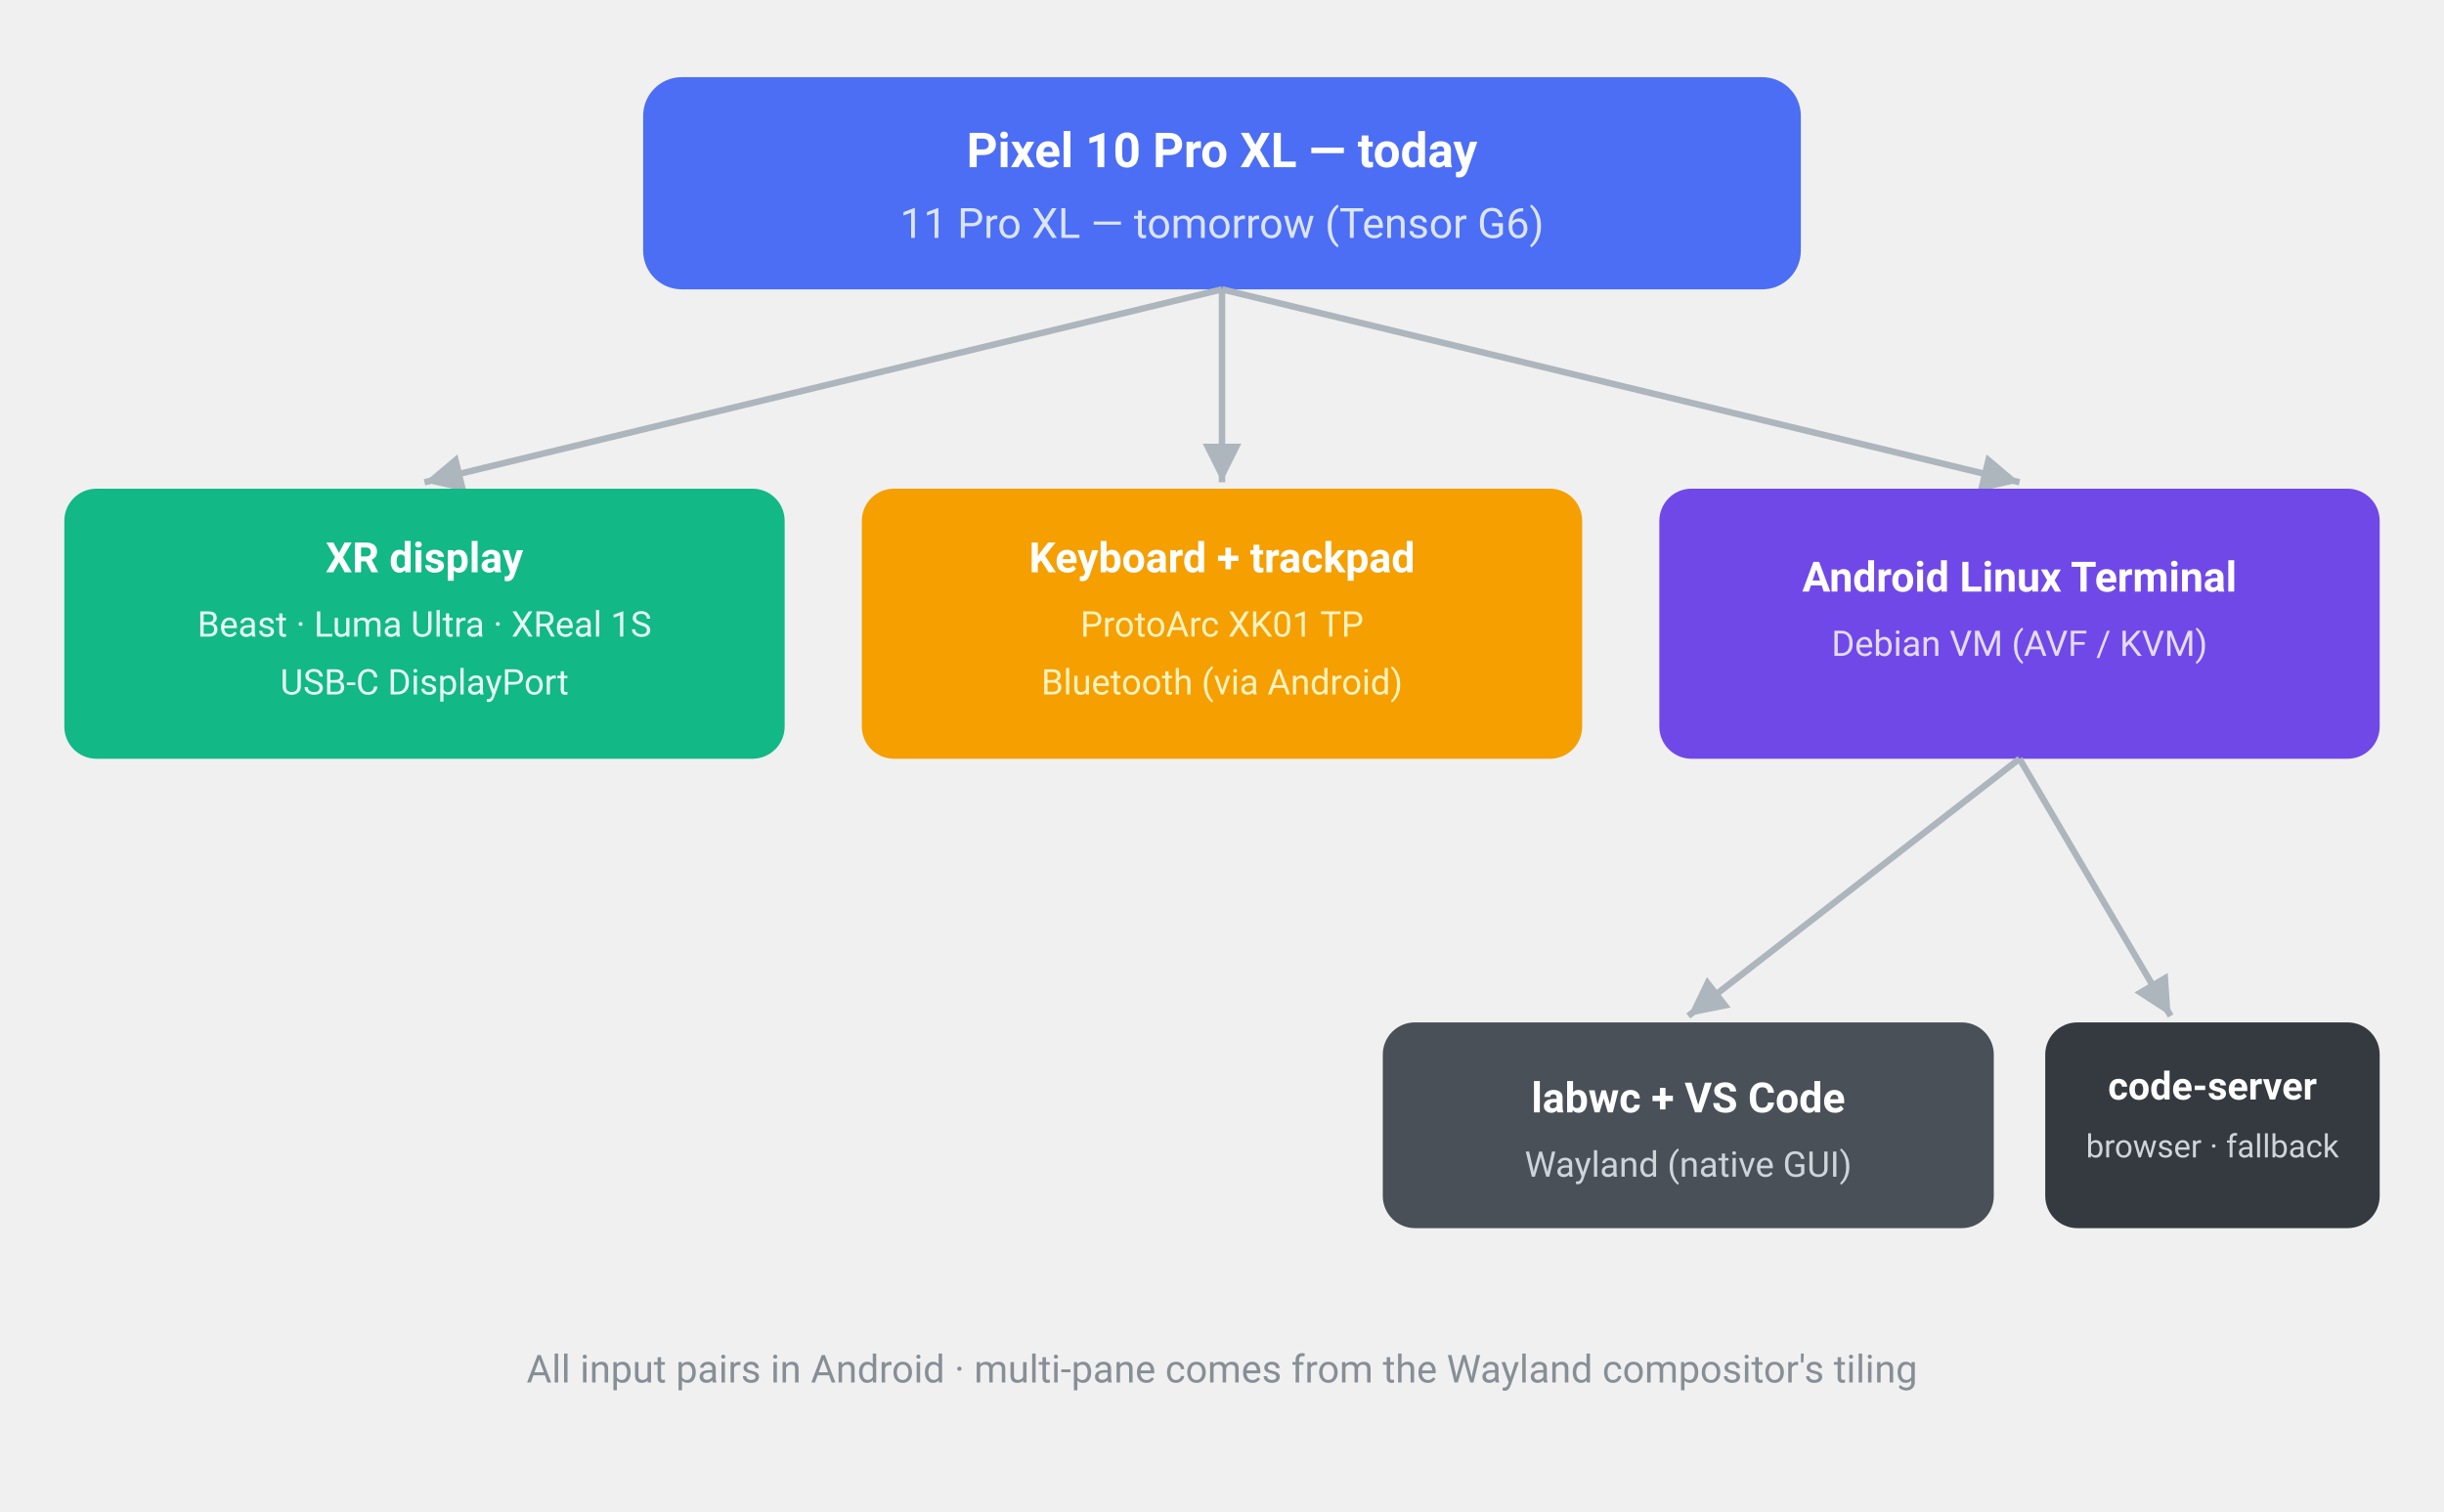
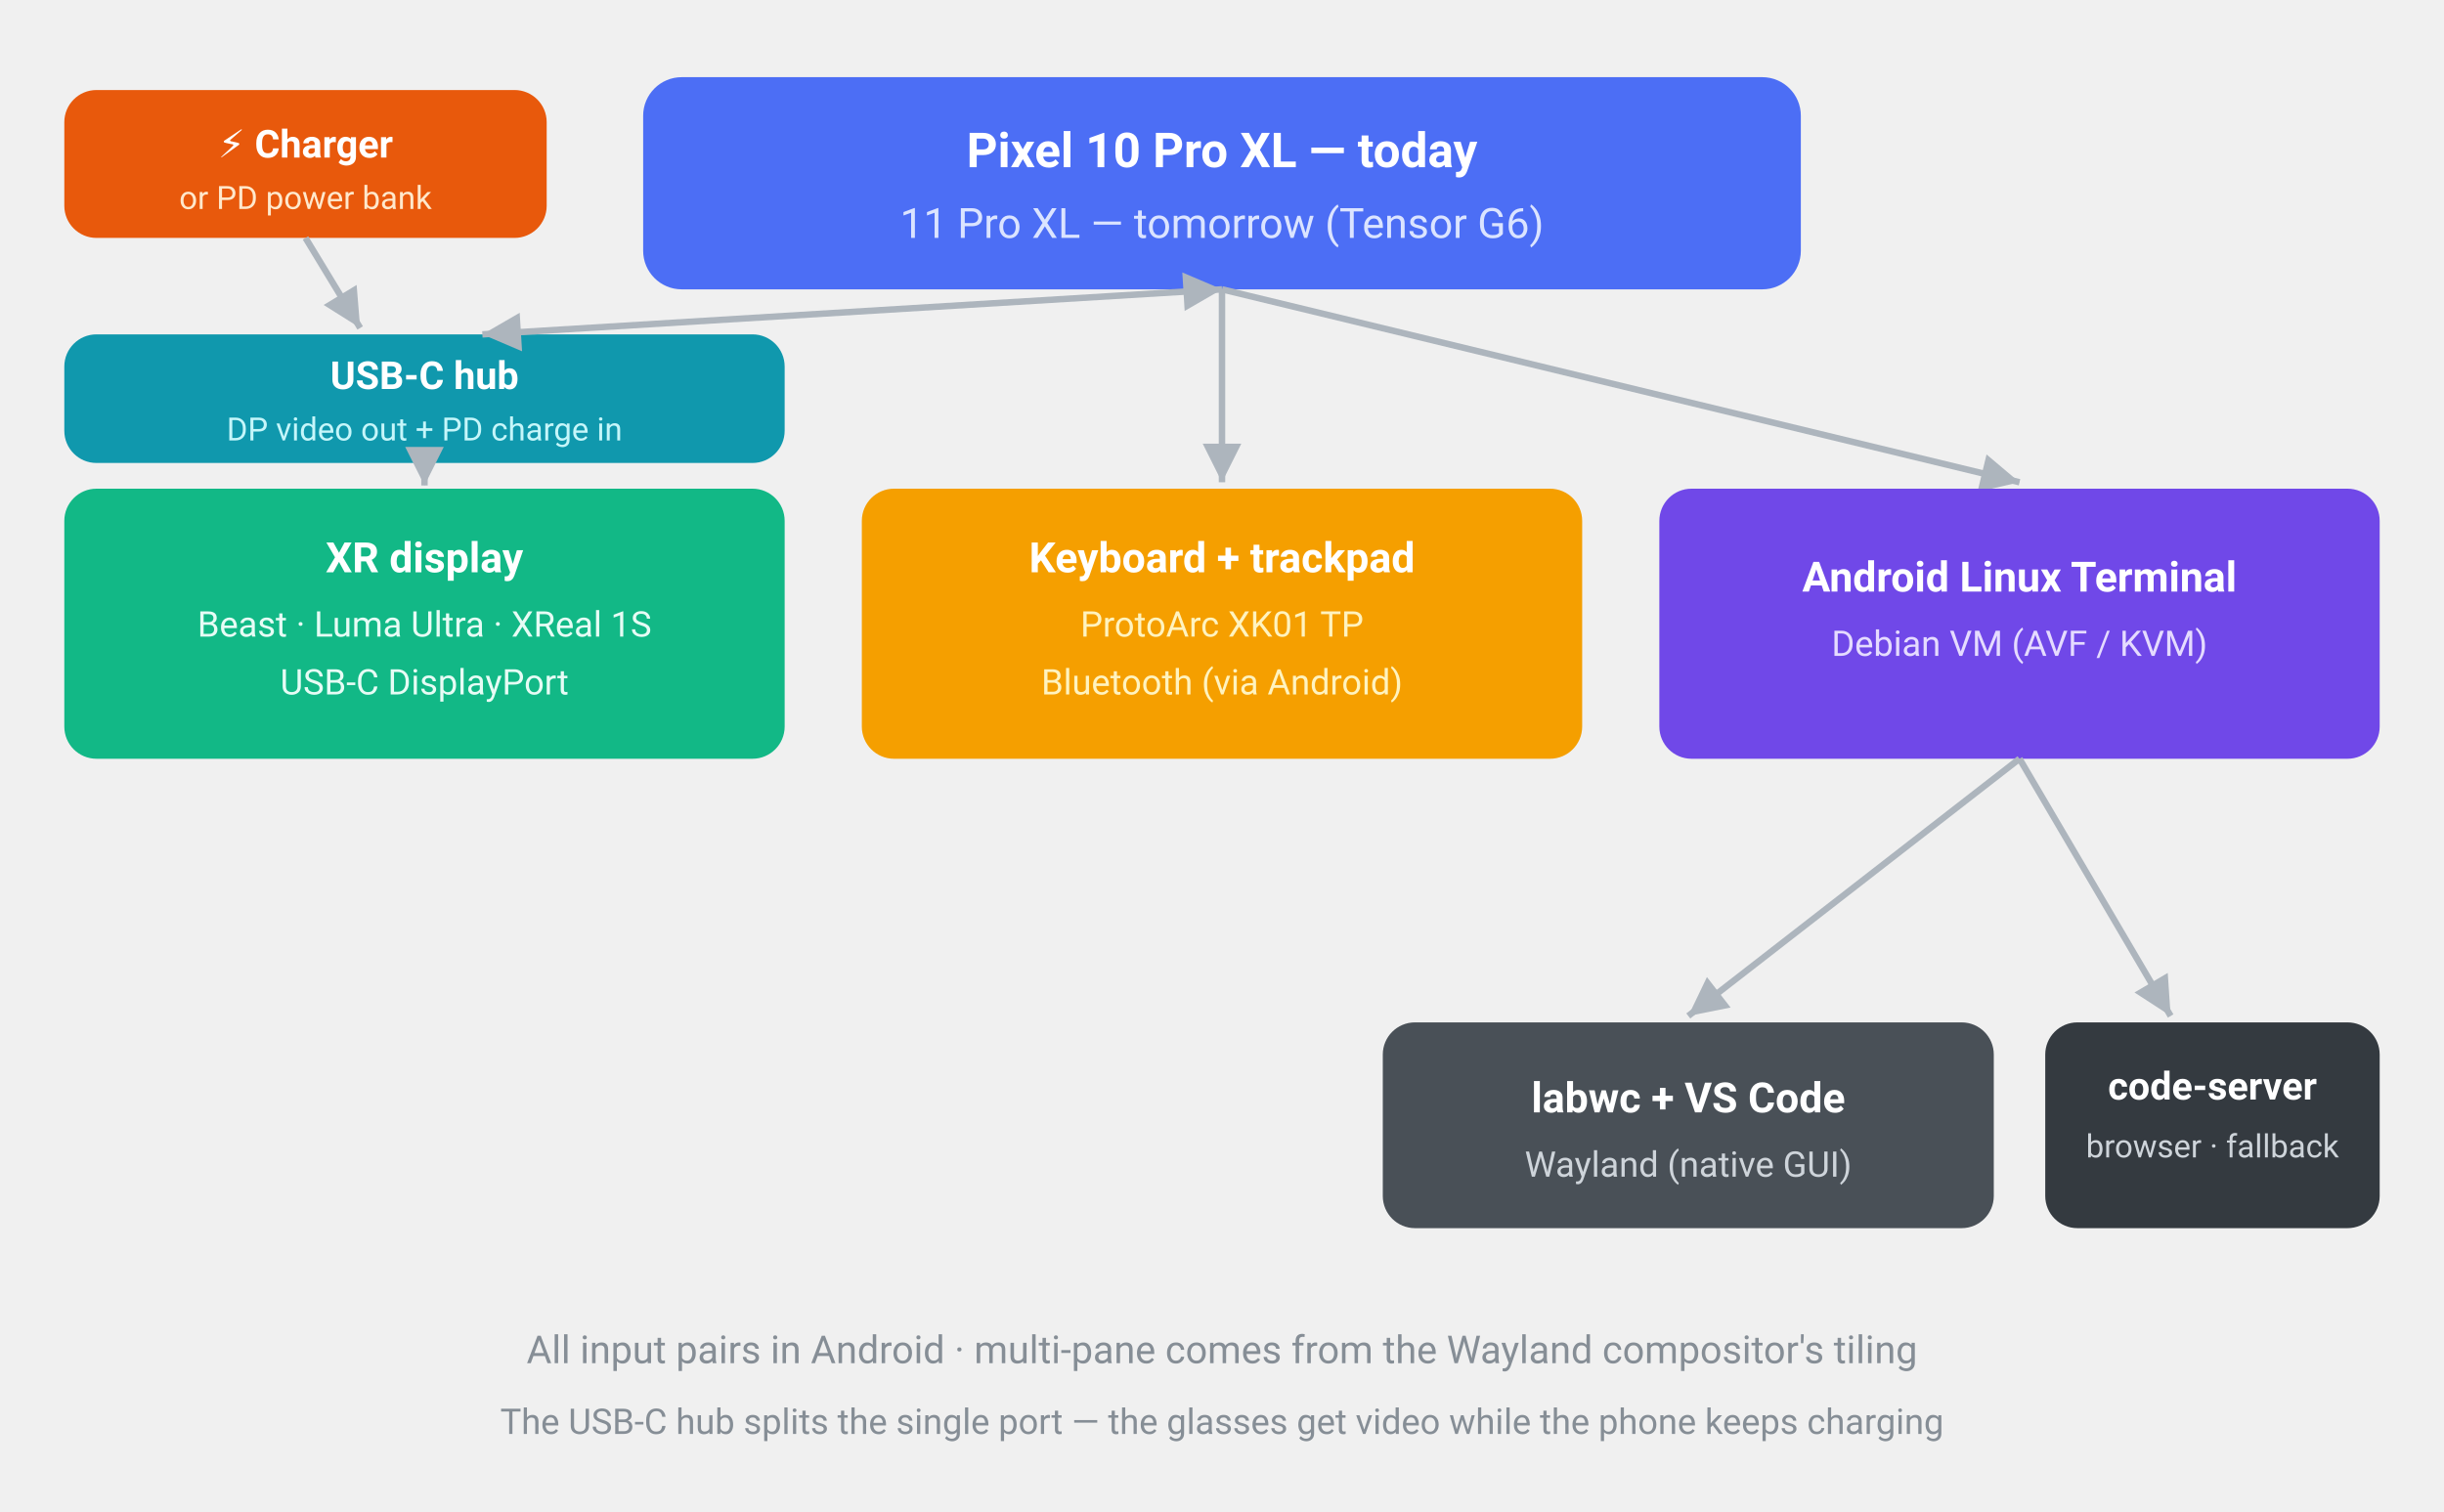
<svg xmlns="http://www.w3.org/2000/svg" viewBox="0 0 760 470" font-family="-apple-system, Segoe UI, Roboto, sans-serif" role="img" aria-label="pocketdesk stack diagram">
  <defs>
-     <marker id="arrow" markerWidth="10" markerHeight="10" refX="6" refY="3" orient="auto" markerUnits="strokeWidth">
+     <marker id="arrow" markerWidth="10" markerHeight="10" refX="6" refY="3" orient="auto-start-reverse" markerUnits="strokeWidth">
      <path d="M0,0 L6,3 L0,6 Z" fill="#adb5bd" />
    </marker>
  </defs>
  <rect x="200" y="24" width="360" height="66" rx="12" fill="#4c6ef5" />
  <text x="380" y="52" text-anchor="middle" fill="#fff" font-size="15" font-weight="600">Pixel 10 Pro XL — today</text>
  <text x="380" y="74" text-anchor="middle" fill="#dbe4ff" font-size="13">11 Pro XL — tomorrow (Tensor G6)</text>
-   <line x1="380" y1="90" x2="132" y2="150" stroke="#adb5bd" stroke-width="2" marker-end="url(#arrow)" />
+   <rect x="20" y="28" width="150" height="46" rx="10" fill="#e8590c" />
+   <text x="95" y="49" text-anchor="middle" fill="#fff" font-size="12" font-weight="600">⚡ Charger</text>
+   <text x="95" y="65" text-anchor="middle" fill="#ffe8cc" font-size="10">or PD power bank</text>
+   <rect x="20" y="104" width="224" height="40" rx="10" fill="#1098ad" />
+   <text x="132" y="121" text-anchor="middle" fill="#fff" font-size="12" font-weight="600">USB-C hub</text>
+   <text x="132" y="137" text-anchor="middle" fill="#c5f6fa" font-size="10">DP video out + PD charge in</text>
+   <line x1="95" y1="74" x2="112" y2="102" stroke="#adb5bd" stroke-width="2" marker-end="url(#arrow)" />
+   <line x1="380" y1="90" x2="150" y2="104" stroke="#adb5bd" stroke-width="2" marker-start="url(#arrow)" marker-end="url(#arrow)" />
  <line x1="380" y1="90" x2="380" y2="150" stroke="#adb5bd" stroke-width="2" marker-end="url(#arrow)" />
  <line x1="380" y1="90" x2="628" y2="150" stroke="#adb5bd" stroke-width="2" marker-end="url(#arrow)" />
+   <line x1="132" y1="144" x2="132" y2="151" stroke="#adb5bd" stroke-width="2" marker-end="url(#arrow)" />
  <rect x="20" y="152" width="224" height="84" rx="10" fill="#12b886" />
  <text x="132" y="178" text-anchor="middle" fill="#fff" font-size="13" font-weight="600">XR display</text>
  <text x="132" y="198" text-anchor="middle" fill="#e6fcf5" font-size="11">Beast · Luma Ultra · XReal 1S</text>
  <text x="132" y="216" text-anchor="middle" fill="#e6fcf5" font-size="11">USB-C DisplayPort</text>
  <rect x="268" y="152" width="224" height="84" rx="10" fill="#f59f00" />
  <text x="380" y="178" text-anchor="middle" fill="#fff" font-size="13" font-weight="600">Keyboard + trackpad</text>
  <text x="380" y="198" text-anchor="middle" fill="#fff3bf" font-size="11">ProtoArc XK01 TP</text>
  <text x="380" y="216" text-anchor="middle" fill="#fff3bf" font-size="11">Bluetooth (via Android)</text>
  <rect x="516" y="152" width="224" height="84" rx="10" fill="#7048e8" />
  <text x="628" y="184" text-anchor="middle" fill="#fff" font-size="13" font-weight="600">Android Linux Terminal</text>
  <text x="628" y="204" text-anchor="middle" fill="#e5dbff" font-size="11">Debian VM (AVF / KVM)</text>
  <line x1="628" y1="236" x2="525" y2="316" stroke="#adb5bd" stroke-width="2" marker-end="url(#arrow)" />
  <line x1="628" y1="236" x2="675" y2="316" stroke="#adb5bd" stroke-width="2" marker-end="url(#arrow)" />
  <rect x="430" y="318" width="190" height="64" rx="10" fill="#495057" />
  <text x="525" y="346" text-anchor="middle" fill="#fff" font-size="13" font-weight="600">labwc + VS Code</text>
  <text x="525" y="366" text-anchor="middle" fill="#ced4da" font-size="11">Wayland (native GUI)</text>
  <rect x="636" y="318" width="104" height="64" rx="10" fill="#343a40" />
  <text x="688" y="342" text-anchor="middle" fill="#fff" font-size="12" font-weight="600">code-server</text>
  <text x="688" y="360" text-anchor="middle" fill="#ced4da" font-size="10">browser · fallback</text>
-   <text x="380" y="430" text-anchor="middle" fill="#868e96" font-size="12">All input pairs in Android · multi-pane comes from the Wayland compositor's tiling</text>
+   <text x="380" y="424" text-anchor="middle" fill="#868e96" font-size="12">All input pairs in Android · multi-pane comes from the Wayland compositor's tiling</text>
+   <text x="380" y="446" text-anchor="middle" fill="#868e96" font-size="11">The USB-C hub splits the single port — the glasses get video while the phone keeps charging</text>
</svg>
